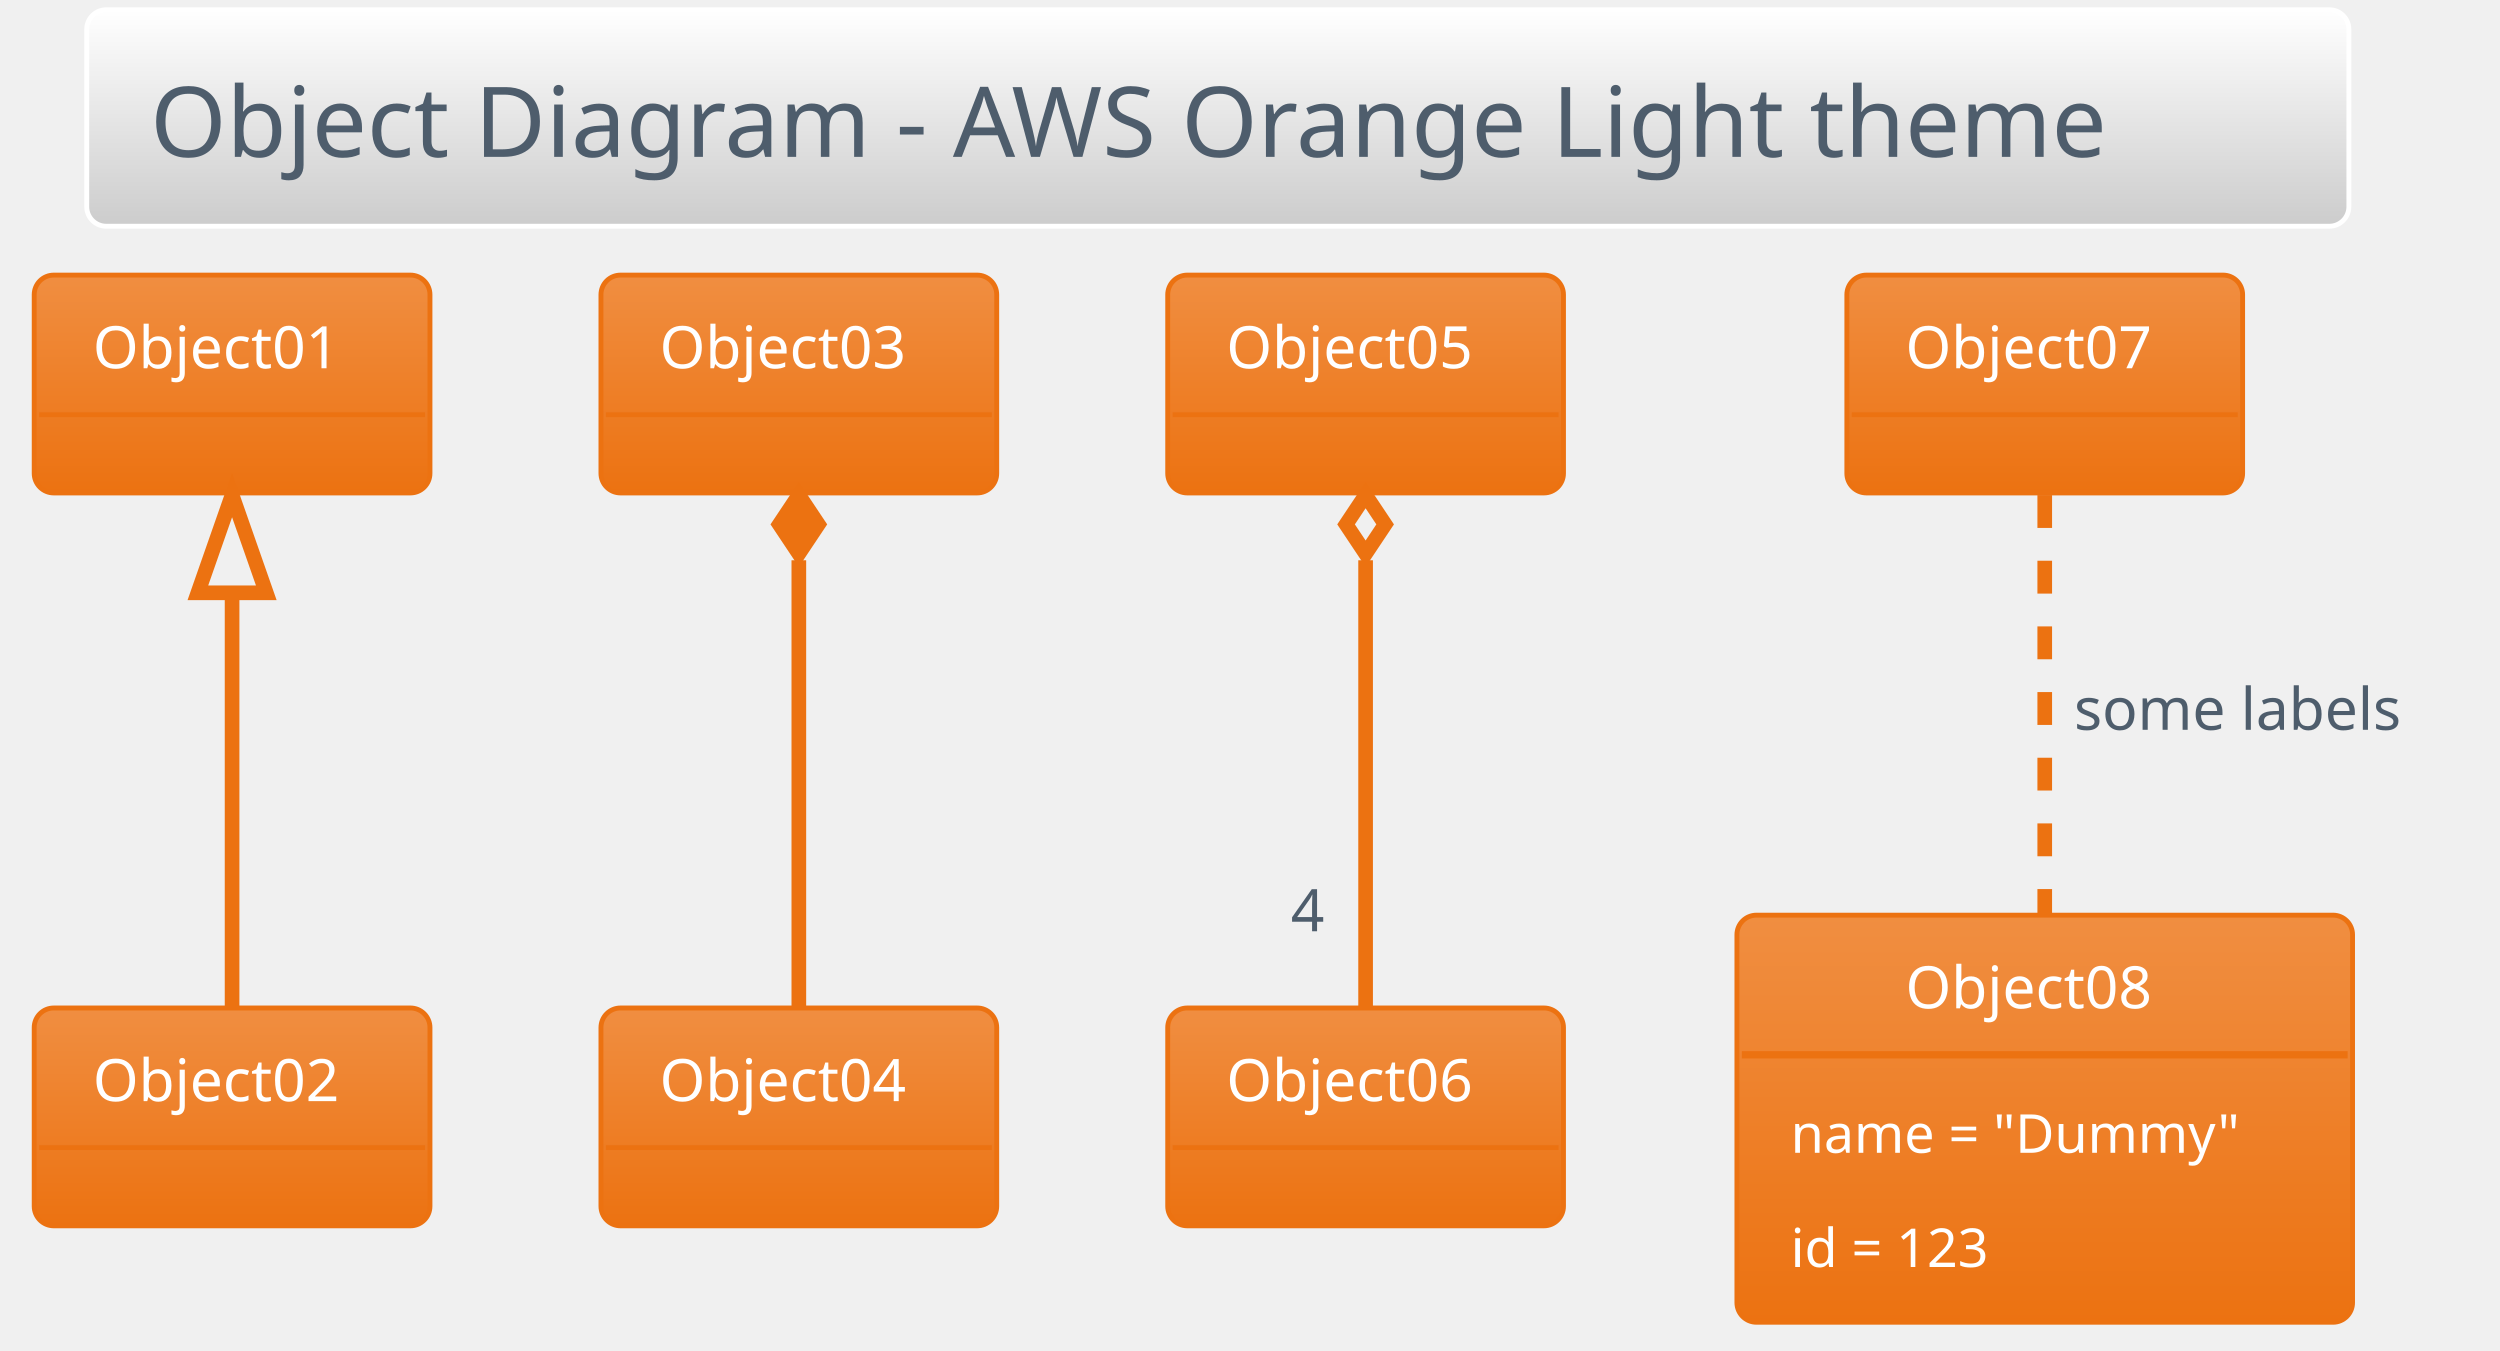
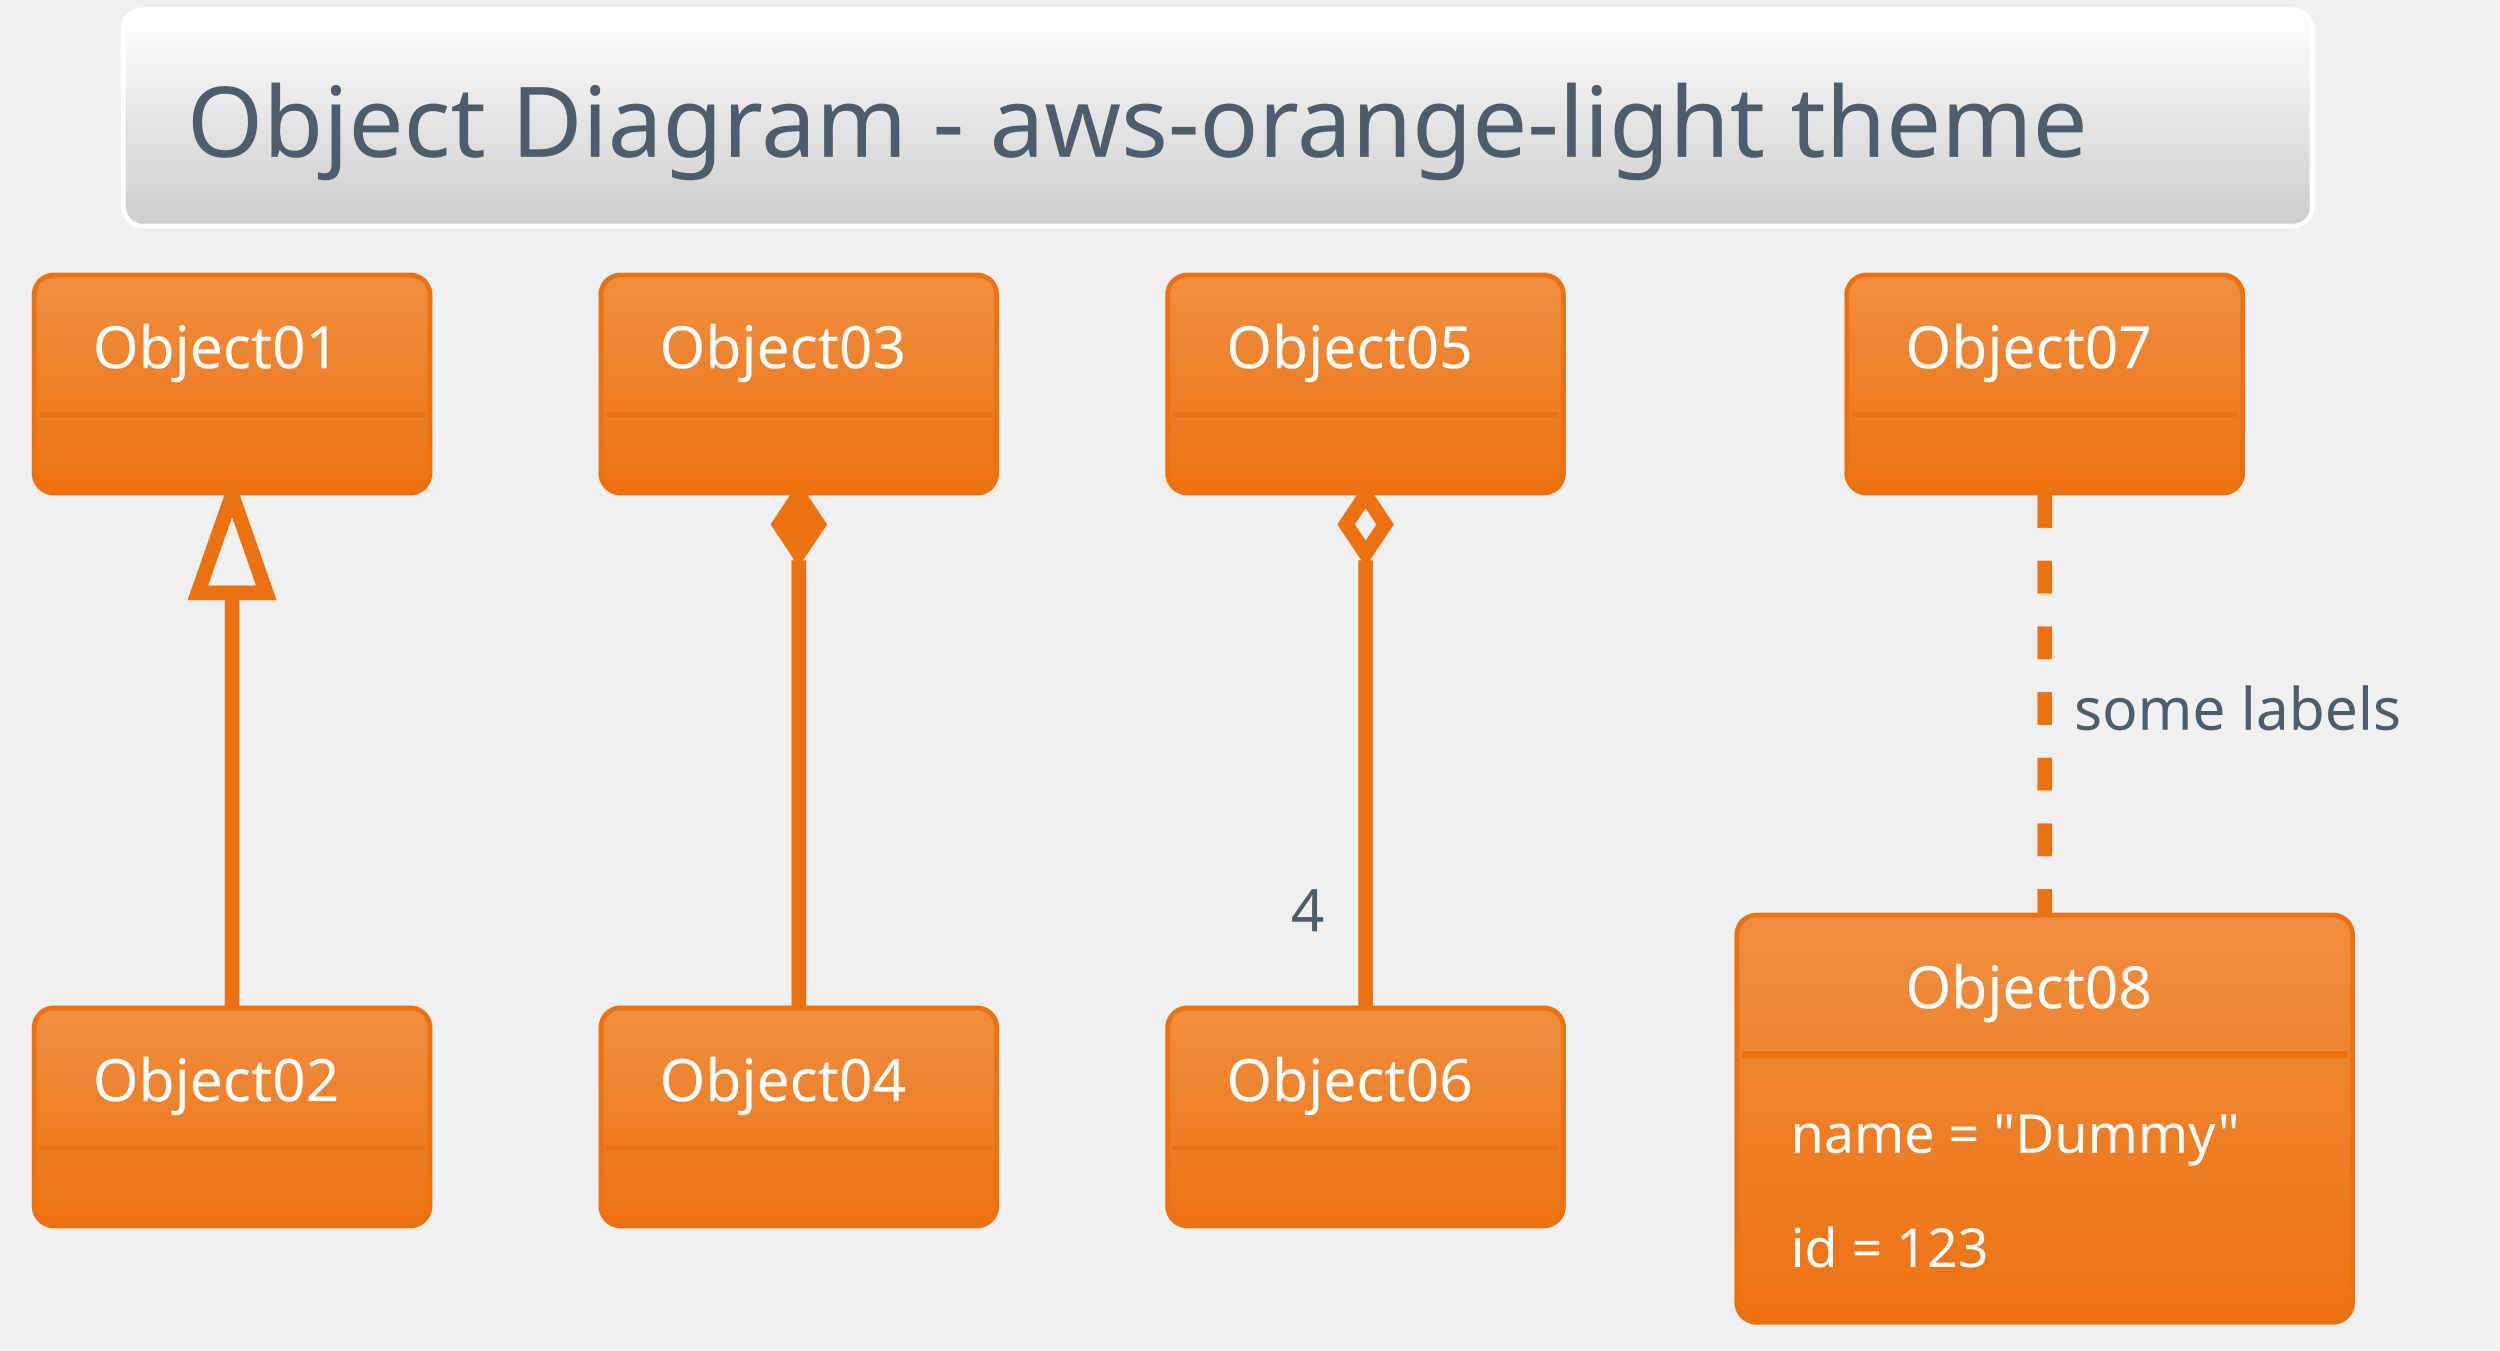
<svg xmlns="http://www.w3.org/2000/svg" contentScriptType="application/ecmascript" contentStyleType="text/css" height="288.542px" preserveAspectRatio="none" style="width:533px;height:288px;background:#00000000;" version="1.1" viewBox="0 0 533 288" width="533.333px" zoomAndPan="magnify">
  <defs>
-     <linearGradient id="gmicj0n84rb6c0" x1="50%" x2="50%" y1="0%" y2="100%">
+     <linearGradient id="gown7t6lziw0r0" x1="50%" x2="50%" y1="0%" y2="100%">
      <stop offset="0%" stop-color="#FFFFFF" />
      <stop offset="100%" stop-color="#CCCCCC" />
    </linearGradient>
-     <linearGradient id="gmicj0n84rb6c1" x1="50%" x2="50%" y1="0%" y2="100%">
+     <linearGradient id="gown7t6lziw0r1" x1="50%" x2="50%" y1="0%" y2="100%">
      <stop offset="0%" stop-color="#F08E41" />
      <stop offset="100%" stop-color="#EC7211" />
    </linearGradient>
  </defs>
  <g>
-     <rect fill="url(#gmicj0n84rb6c0)" height="46.153" rx="4.167" ry="4.167" style="stroke:#FFFFFF;stroke-width:1.042;" width="482.292" x="18.49" y="2.083" />
-     <text fill="#4E5D6C" font-family="Verdana" font-size="20.833" lengthAdjust="spacing" textLength="455.208" x="32.031" y="33.445">Object Diagram - AWS Orange Light theme</text>
-     <rect fill="url(#gmicj0n84rb6c1)" height="46.442" rx="4.167" ry="4.167" style="stroke:#EC7211;stroke-width:1.042;" width="84.375" x="7.292" y="58.653" />
+     <rect fill="url(#gown7t6lziw0r0)" height="46.153" rx="4.167" ry="4.167" style="stroke:#FFFFFF;stroke-width:1.042;" width="466.667" x="26.302" y="2.083" />
+     <text fill="#4E5D6C" font-family="Verdana" font-size="20.833" lengthAdjust="spacing" textLength="439.583" x="39.844" y="33.445">Object Diagram - aws-orange-light theme</text>
+     <rect fill="url(#gown7t6lziw0r1)" height="46.442" rx="4.167" ry="4.167" style="stroke:#EC7211;stroke-width:1.042;" width="84.375" x="7.292" y="58.653" />
    <text fill="#FFFFFF" font-family="Verdana" font-size="12.5" lengthAdjust="spacing" textLength="59.375" x="19.792" y="78.512">Object01</text>
    <line style="stroke:#EC7211;stroke-width:1.042;" x1="8.333" x2="90.625" y1="88.428" y2="88.428" />
-     <rect fill="url(#gmicj0n84rb6c1)" height="46.442" rx="4.167" ry="4.167" style="stroke:#EC7211;stroke-width:1.042;" width="84.375" x="7.292" y="214.903" />
+     <rect fill="url(#gown7t6lziw0r1)" height="46.442" rx="4.167" ry="4.167" style="stroke:#EC7211;stroke-width:1.042;" width="84.375" x="7.292" y="214.903" />
    <text fill="#FFFFFF" font-family="Verdana" font-size="12.5" lengthAdjust="spacing" textLength="59.375" x="19.792" y="234.762">Object02</text>
    <line style="stroke:#EC7211;stroke-width:1.042;" x1="8.333" x2="90.625" y1="244.678" y2="244.678" />
-     <rect fill="url(#gmicj0n84rb6c1)" height="46.442" rx="4.167" ry="4.167" style="stroke:#EC7211;stroke-width:1.042;" width="84.375" x="128.125" y="58.653" />
+     <rect fill="url(#gown7t6lziw0r1)" height="46.442" rx="4.167" ry="4.167" style="stroke:#EC7211;stroke-width:1.042;" width="84.375" x="128.125" y="58.653" />
    <text fill="#FFFFFF" font-family="Verdana" font-size="12.5" lengthAdjust="spacing" textLength="59.375" x="140.625" y="78.512">Object03</text>
    <line style="stroke:#EC7211;stroke-width:1.042;" x1="129.167" x2="211.458" y1="88.428" y2="88.428" />
-     <rect fill="url(#gmicj0n84rb6c1)" height="46.442" rx="4.167" ry="4.167" style="stroke:#EC7211;stroke-width:1.042;" width="84.375" x="128.125" y="214.903" />
+     <rect fill="url(#gown7t6lziw0r1)" height="46.442" rx="4.167" ry="4.167" style="stroke:#EC7211;stroke-width:1.042;" width="84.375" x="128.125" y="214.903" />
    <text fill="#FFFFFF" font-family="Verdana" font-size="12.5" lengthAdjust="spacing" textLength="59.375" x="140.625" y="234.762">Object04</text>
    <line style="stroke:#EC7211;stroke-width:1.042;" x1="129.167" x2="211.458" y1="244.678" y2="244.678" />
-     <rect fill="url(#gmicj0n84rb6c1)" height="46.442" rx="4.167" ry="4.167" style="stroke:#EC7211;stroke-width:1.042;" width="84.375" x="248.958" y="58.653" />
+     <rect fill="url(#gown7t6lziw0r1)" height="46.442" rx="4.167" ry="4.167" style="stroke:#EC7211;stroke-width:1.042;" width="84.375" x="248.958" y="58.653" />
    <text fill="#FFFFFF" font-family="Verdana" font-size="12.5" lengthAdjust="spacing" textLength="59.375" x="261.458" y="78.512">Object05</text>
    <line style="stroke:#EC7211;stroke-width:1.042;" x1="250" x2="332.292" y1="88.428" y2="88.428" />
-     <rect fill="url(#gmicj0n84rb6c1)" height="46.442" rx="4.167" ry="4.167" style="stroke:#EC7211;stroke-width:1.042;" width="84.375" x="248.958" y="214.903" />
+     <rect fill="url(#gown7t6lziw0r1)" height="46.442" rx="4.167" ry="4.167" style="stroke:#EC7211;stroke-width:1.042;" width="84.375" x="248.958" y="214.903" />
    <text fill="#FFFFFF" font-family="Verdana" font-size="12.5" lengthAdjust="spacing" textLength="59.375" x="261.458" y="234.762">Object06</text>
    <line style="stroke:#EC7211;stroke-width:1.042;" x1="250" x2="332.292" y1="244.678" y2="244.678" />
-     <rect fill="url(#gmicj0n84rb6c1)" height="46.442" rx="4.167" ry="4.167" style="stroke:#EC7211;stroke-width:1.042;" width="84.375" x="393.75" y="58.653" />
+     <rect fill="url(#gown7t6lziw0r1)" height="46.442" rx="4.167" ry="4.167" style="stroke:#EC7211;stroke-width:1.042;" width="84.375" x="393.75" y="58.653" />
    <text fill="#FFFFFF" font-family="Verdana" font-size="12.5" lengthAdjust="spacing" textLength="59.375" x="406.25" y="78.512">Object07</text>
    <line style="stroke:#EC7211;stroke-width:1.042;" x1="394.792" x2="477.083" y1="88.428" y2="88.428" />
-     <rect fill="url(#gmicj0n84rb6c1)" height="86.793" rx="4.167" ry="4.167" style="stroke:#EC7211;stroke-width:1.042;" width="131.25" x="370.312" y="195.111" />
+     <rect fill="url(#gown7t6lziw0r1)" height="86.793" rx="4.167" ry="4.167" style="stroke:#EC7211;stroke-width:1.042;" width="131.25" x="370.312" y="195.111" />
    <text fill="#FFFFFF" font-family="Verdana" font-size="12.5" lengthAdjust="spacing" textLength="59.375" x="406.25" y="214.97">Object08</text>
    <line style="stroke:#EC7211;stroke-width:1.562;" x1="371.354" x2="500.521" y1="224.886" y2="224.886" />
    <text fill="#FFFFFF" font-family="Verdana" font-size="11.458" lengthAdjust="spacing" textLength="108.333" x="381.771" y="245.781">name = "Dummy"</text>
    <text fill="#FFFFFF" font-family="Verdana" font-size="11.458" lengthAdjust="spacing" textLength="50" x="381.771" y="270.123">id = 123</text>
    <path codeLine="21" d="M49.479,126.528 C49.479,155.267 49.479,191.778 49.479,214.851 " fill="none" id="Object01-backto-Object02" style="stroke:#EC7211;stroke-width:3.125;" />
    <polygon fill="none" points="42.188,126.382,49.479,105.549,56.771,126.382,42.188,126.382" style="stroke:#EC7211;stroke-width:3.125;" />
    <path codeLine="22" d="M170.312,119.444 C170.312,149.017 170.312,189.84 170.312,214.851 " fill="none" id="Object03-backto-Object04" style="stroke:#EC7211;stroke-width:3.125;" />
    <polygon fill="#EC7211" points="170.312,105.549,166.146,111.799,170.312,118.049,174.479,111.799,170.312,105.549" style="stroke:#EC7211;stroke-width:3.125;" />
    <path codeLine="23" d="M291.146,119.444 C291.146,149.017 291.146,189.84 291.146,214.851 " fill="none" id="Object05-backto-Object06" style="stroke:#EC7211;stroke-width:3.125;" />
    <polygon points="291.146,105.549,286.979,111.799,291.146,118.049,295.312,111.799,291.146,105.549" style="stroke:#EC7211;stroke-width:3.125;fill:none;" />
    <text fill="#4E5D6C" font-family="Verdana" font-size="12.5" lengthAdjust="spacing" textLength="8.333" x="275.202" y="198.537">4</text>
    <path codeLine="24" d="M435.938,105.549 C435.938,128.934 435.938,166.142 435.938,195.059 " fill="none" id="Object07-Object08" style="stroke:#EC7211;stroke-width:3.125;stroke-dasharray:7.0,7.0;" />
    <text fill="#4E5D6C" font-family="Verdana" font-size="12.5" lengthAdjust="spacing" textLength="78.125" x="442.188" y="155.595">some labels</text>
  </g>
</svg>
